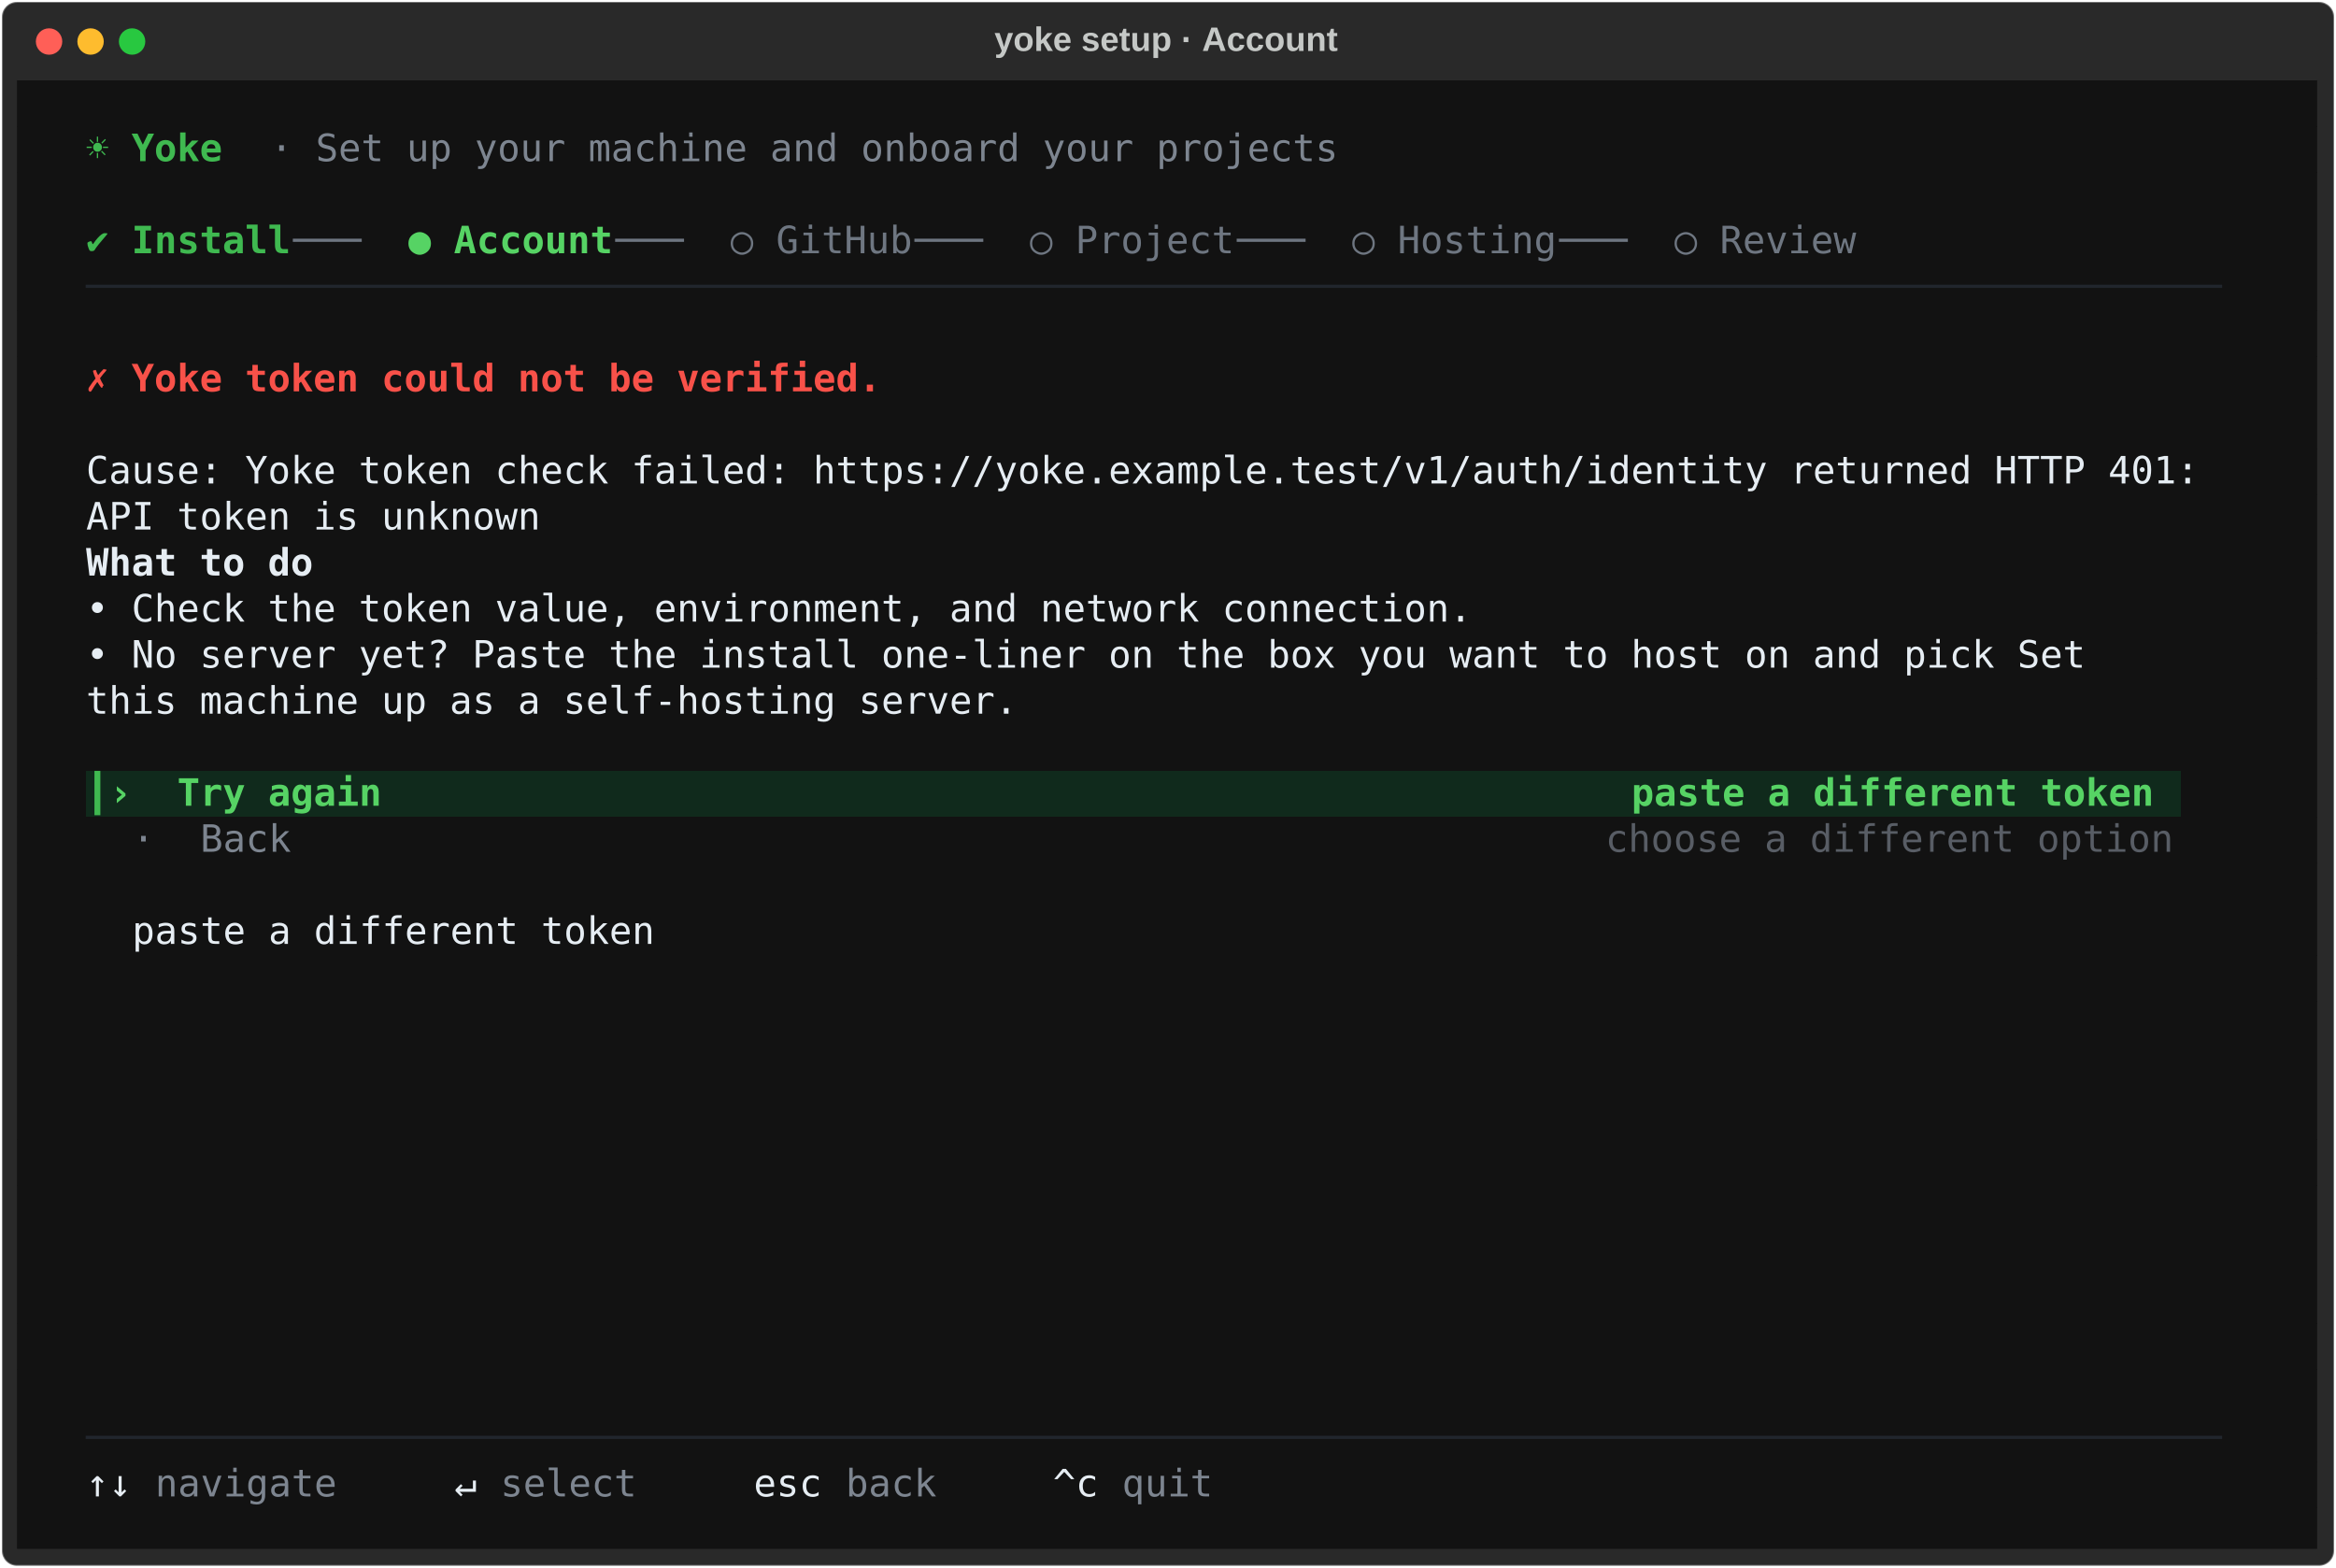
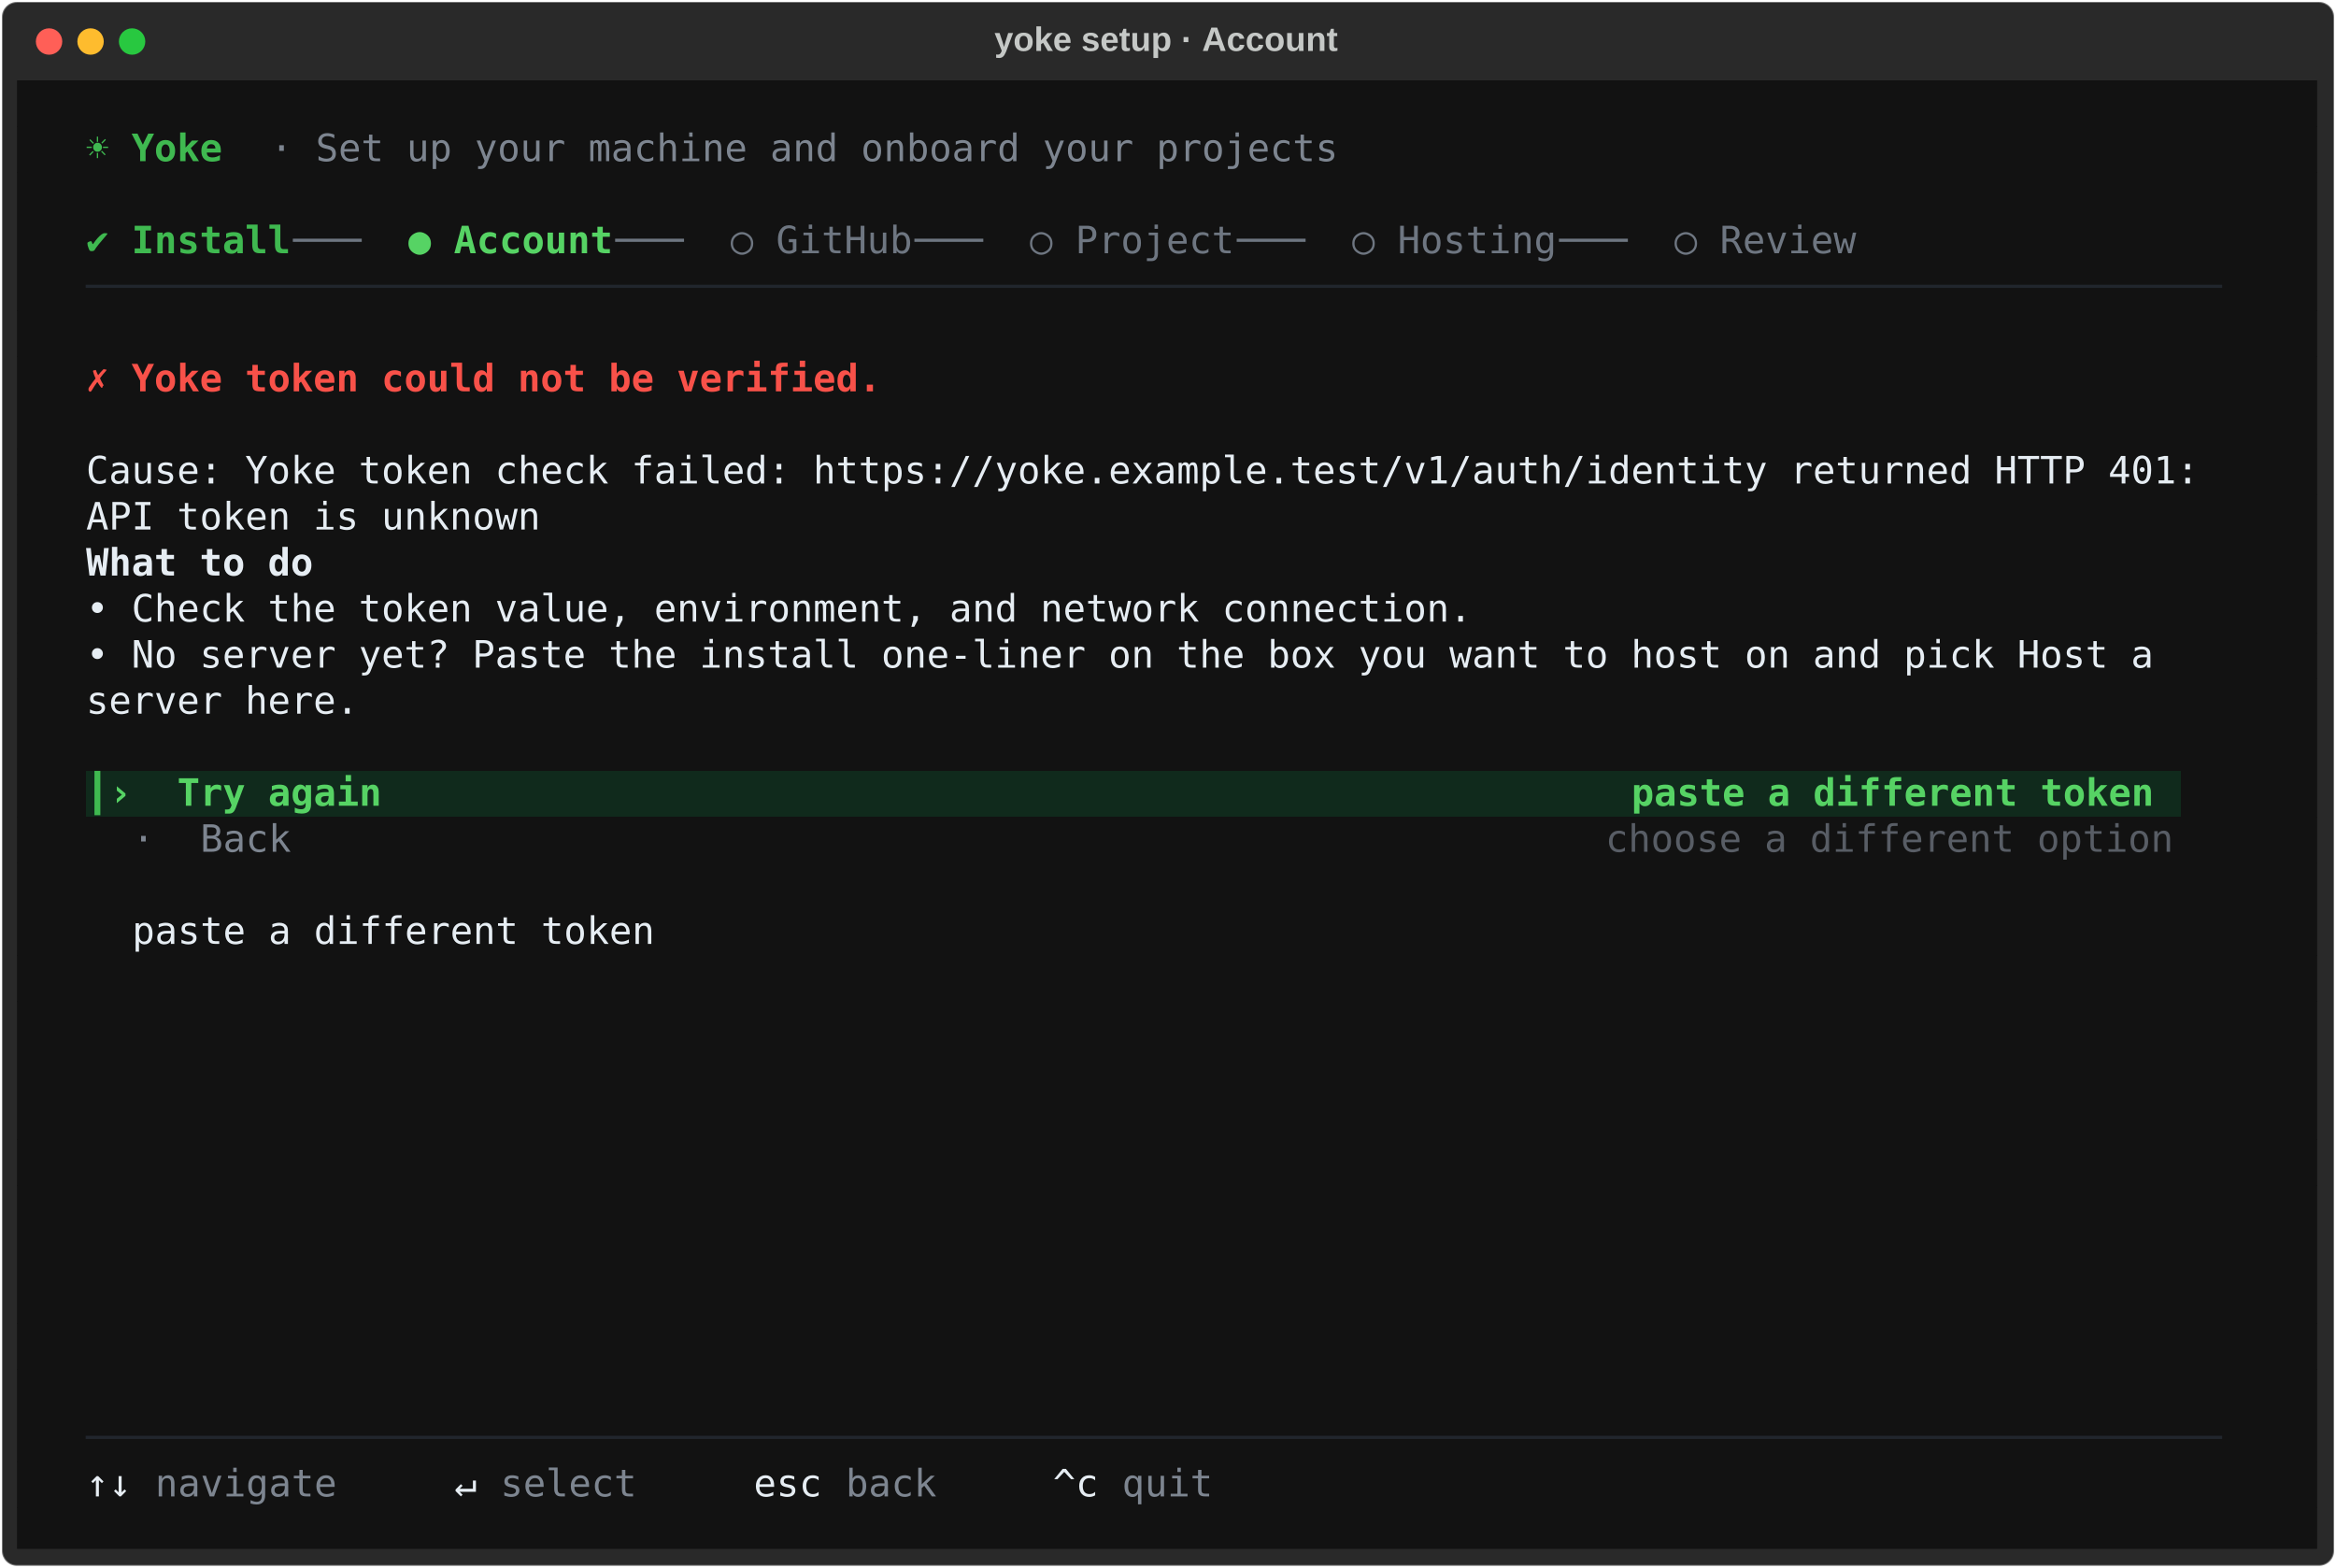
<svg xmlns="http://www.w3.org/2000/svg" class="rich-terminal" viewBox="0 0 1238 830.8">
  <style>

    @font-face {
        font-family: "Fira Code";
        src: local("FiraCode-Regular"),
                url("https://cdnjs.cloudflare.com/ajax/libs/firacode/{{VERSION}}/woff2/FiraCode-Regular.woff2") format("woff2"),
                url("https://cdnjs.cloudflare.com/ajax/libs/firacode/{{VERSION}}/woff/FiraCode-Regular.woff") format("woff");
        font-style: normal;
        font-weight: 400;
    }
    @font-face {
        font-family: "Fira Code";
        src: local("FiraCode-Bold"),
                url("https://cdnjs.cloudflare.com/ajax/libs/firacode/{{VERSION}}/woff2/FiraCode-Bold.woff2") format("woff2"),
                url("https://cdnjs.cloudflare.com/ajax/libs/firacode/{{VERSION}}/woff/FiraCode-Bold.woff") format("woff");
        font-style: bold;
        font-weight: 700;
    }

    .terminal-YOKE-matrix {
        font-family: Fira Code, monospace;
        font-size: 20px;
        line-height: 24.4px;
        font-variant-east-asian: full-width;
    }

    .terminal-YOKE-title {
        font-size: 18px;
        font-weight: bold;
        font-family: arial;
    }

.terminal-YOKE-r2 { fill: #3fb950;font-weight: bold }
.terminal-YOKE-r3 { fill: #e6edf3 }
.terminal-YOKE-r4 { fill: #7d8590 }
.terminal-YOKE-r5 { fill: #6e7681 }
.terminal-YOKE-r6 { fill: #56d364;font-weight: bold }
.terminal-YOKE-r7 { fill: #21262d }
.terminal-YOKE-r8 { fill: #f85149;font-weight: bold }
.terminal-YOKE-r9 { fill: #e6edf3;font-weight: bold }
.terminal-YOKE-r10 { fill: #3fb950 }
.terminal-YOKE-r12 { fill: #585d65 }
    </style>
  <defs>
    <clipPath id="terminal-YOKE-clip-terminal">
      <rect x="0" y="0" width="1219.0" height="779.8" />
    </clipPath>
    <clipPath id="terminal-YOKE-line-0">
      <rect x="0" y="1.5" width="1220" height="24.65" />
    </clipPath>
    <clipPath id="terminal-YOKE-line-1">
      <rect x="0" y="25.9" width="1220" height="24.65" />
    </clipPath>
    <clipPath id="terminal-YOKE-line-2">
      <rect x="0" y="50.3" width="1220" height="24.65" />
    </clipPath>
    <clipPath id="terminal-YOKE-line-3">
      <rect x="0" y="74.7" width="1220" height="24.65" />
    </clipPath>
    <clipPath id="terminal-YOKE-line-4">
      <rect x="0" y="99.1" width="1220" height="24.65" />
    </clipPath>
    <clipPath id="terminal-YOKE-line-5">
      <rect x="0" y="123.5" width="1220" height="24.65" />
    </clipPath>
    <clipPath id="terminal-YOKE-line-6">
      <rect x="0" y="147.9" width="1220" height="24.65" />
    </clipPath>
    <clipPath id="terminal-YOKE-line-7">
      <rect x="0" y="172.3" width="1220" height="24.65" />
    </clipPath>
    <clipPath id="terminal-YOKE-line-8">
      <rect x="0" y="196.7" width="1220" height="24.65" />
    </clipPath>
    <clipPath id="terminal-YOKE-line-9">
      <rect x="0" y="221.1" width="1220" height="24.65" />
    </clipPath>
    <clipPath id="terminal-YOKE-line-10">
      <rect x="0" y="245.5" width="1220" height="24.65" />
    </clipPath>
    <clipPath id="terminal-YOKE-line-11">
      <rect x="0" y="269.9" width="1220" height="24.65" />
    </clipPath>
    <clipPath id="terminal-YOKE-line-12">
      <rect x="0" y="294.3" width="1220" height="24.65" />
    </clipPath>
    <clipPath id="terminal-YOKE-line-13">
      <rect x="0" y="318.7" width="1220" height="24.65" />
    </clipPath>
    <clipPath id="terminal-YOKE-line-14">
      <rect x="0" y="343.1" width="1220" height="24.65" />
    </clipPath>
    <clipPath id="terminal-YOKE-line-15">
      <rect x="0" y="367.5" width="1220" height="24.65" />
    </clipPath>
    <clipPath id="terminal-YOKE-line-16">
      <rect x="0" y="391.9" width="1220" height="24.65" />
    </clipPath>
    <clipPath id="terminal-YOKE-line-17">
      <rect x="0" y="416.3" width="1220" height="24.65" />
    </clipPath>
    <clipPath id="terminal-YOKE-line-18">
      <rect x="0" y="440.7" width="1220" height="24.65" />
    </clipPath>
    <clipPath id="terminal-YOKE-line-19">
      <rect x="0" y="465.1" width="1220" height="24.65" />
    </clipPath>
    <clipPath id="terminal-YOKE-line-20">
      <rect x="0" y="489.5" width="1220" height="24.65" />
    </clipPath>
    <clipPath id="terminal-YOKE-line-21">
      <rect x="0" y="513.9" width="1220" height="24.65" />
    </clipPath>
    <clipPath id="terminal-YOKE-line-22">
      <rect x="0" y="538.3" width="1220" height="24.65" />
    </clipPath>
    <clipPath id="terminal-YOKE-line-23">
      <rect x="0" y="562.7" width="1220" height="24.65" />
    </clipPath>
    <clipPath id="terminal-YOKE-line-24">
      <rect x="0" y="587.1" width="1220" height="24.65" />
    </clipPath>
    <clipPath id="terminal-YOKE-line-25">
      <rect x="0" y="611.5" width="1220" height="24.65" />
    </clipPath>
    <clipPath id="terminal-YOKE-line-26">
      <rect x="0" y="635.9" width="1220" height="24.65" />
    </clipPath>
    <clipPath id="terminal-YOKE-line-27">
      <rect x="0" y="660.3" width="1220" height="24.65" />
    </clipPath>
    <clipPath id="terminal-YOKE-line-28">
      <rect x="0" y="684.7" width="1220" height="24.65" />
    </clipPath>
    <clipPath id="terminal-YOKE-line-29">
      <rect x="0" y="709.1" width="1220" height="24.65" />
    </clipPath>
    <clipPath id="terminal-YOKE-line-30">
      <rect x="0" y="733.5" width="1220" height="24.65" />
    </clipPath>
  </defs>
  <rect fill="#292929" stroke="rgba(255,255,255,0.35)" stroke-width="1" x="1" y="1" width="1236" height="828.8" rx="8" />
  <text class="terminal-YOKE-title" fill="#c5c8c6" text-anchor="middle" x="618" y="27">yoke setup · Account</text>
  <g transform="translate(26,22)">
    <circle cx="0" cy="0" r="7" fill="#ff5f57" />
    <circle cx="22" cy="0" r="7" fill="#febc2e" />
    <circle cx="44" cy="0" r="7" fill="#28c840" />
  </g>
  <g transform="translate(9, 41)" clip-path="url(#terminal-YOKE-clip-terminal)">
    <rect fill="#121212" x="0" y="1.5" width="1220" height="24.65" shape-rendering="crispEdges" />
    <rect fill="#121212" x="0" y="25.9" width="36.6" height="24.65" shape-rendering="crispEdges" />
    <rect fill="#121212" x="36.6" y="25.9" width="73.2" height="24.65" shape-rendering="crispEdges" />
    <rect fill="#121212" x="109.8" y="25.9" width="24.4" height="24.65" shape-rendering="crispEdges" />
    <rect fill="#121212" x="134.2" y="25.9" width="573.4" height="24.65" shape-rendering="crispEdges" />
    <rect fill="#121212" x="707.6" y="25.9" width="475.8" height="24.65" shape-rendering="crispEdges" />
    <rect fill="#121212" x="1183.4" y="25.9" width="36.6" height="24.65" shape-rendering="crispEdges" />
    <rect fill="#121212" x="0" y="50.3" width="1220" height="24.65" shape-rendering="crispEdges" />
    <rect fill="#121212" x="0" y="74.7" width="36.6" height="24.65" shape-rendering="crispEdges" />
    <rect fill="#121212" x="36.6" y="74.7" width="109.8" height="24.65" shape-rendering="crispEdges" />
    <rect fill="#121212" x="146.4" y="74.7" width="61" height="24.65" shape-rendering="crispEdges" />
    <rect fill="#121212" x="207.4" y="74.7" width="109.8" height="24.65" shape-rendering="crispEdges" />
    <rect fill="#121212" x="317.2" y="74.7" width="61" height="24.65" shape-rendering="crispEdges" />
    <rect fill="#121212" x="378.2" y="74.7" width="97.6" height="24.65" shape-rendering="crispEdges" />
    <rect fill="#121212" x="475.8" y="74.7" width="61" height="24.65" shape-rendering="crispEdges" />
    <rect fill="#121212" x="536.8" y="74.7" width="109.8" height="24.65" shape-rendering="crispEdges" />
    <rect fill="#121212" x="646.6" y="74.7" width="61" height="24.65" shape-rendering="crispEdges" />
    <rect fill="#121212" x="707.6" y="74.7" width="109.8" height="24.65" shape-rendering="crispEdges" />
    <rect fill="#121212" x="817.4" y="74.7" width="61" height="24.65" shape-rendering="crispEdges" />
    <rect fill="#121212" x="878.4" y="74.7" width="97.6" height="24.65" shape-rendering="crispEdges" />
    <rect fill="#121212" x="976" y="74.7" width="207.4" height="24.65" shape-rendering="crispEdges" />
    <rect fill="#121212" x="1183.4" y="74.7" width="36.6" height="24.65" shape-rendering="crispEdges" />
    <rect fill="#121212" x="0" y="99.1" width="36.6" height="24.65" shape-rendering="crispEdges" />
    <rect fill="#121212" x="36.6" y="99.1" width="1146.8" height="24.65" shape-rendering="crispEdges" />
    <rect fill="#121212" x="1183.4" y="99.1" width="36.6" height="24.65" shape-rendering="crispEdges" />
    <rect fill="#121212" x="0" y="123.5" width="1220" height="24.65" shape-rendering="crispEdges" />
    <rect fill="#121212" x="0" y="147.9" width="36.6" height="24.65" shape-rendering="crispEdges" />
    <rect fill="#121212" x="36.6" y="147.9" width="427" height="24.65" shape-rendering="crispEdges" />
    <rect fill="#121212" x="463.6" y="147.9" width="719.8" height="24.65" shape-rendering="crispEdges" />
    <rect fill="#121212" x="1183.4" y="147.9" width="36.6" height="24.65" shape-rendering="crispEdges" />
    <rect fill="#121212" x="0" y="172.3" width="36.6" height="24.65" shape-rendering="crispEdges" />
    <rect fill="#121212" x="36.6" y="172.3" width="0" height="24.65" shape-rendering="crispEdges" />
    <rect fill="#121212" x="36.6" y="172.3" width="1146.8" height="24.65" shape-rendering="crispEdges" />
    <rect fill="#121212" x="1183.4" y="172.3" width="36.6" height="24.65" shape-rendering="crispEdges" />
    <rect fill="#121212" x="0" y="196.7" width="36.6" height="24.65" shape-rendering="crispEdges" />
    <rect fill="#121212" x="36.6" y="196.7" width="1134.6" height="24.65" shape-rendering="crispEdges" />
    <rect fill="#121212" x="1171.2" y="196.7" width="12.2" height="24.65" shape-rendering="crispEdges" />
    <rect fill="#121212" x="1183.4" y="196.7" width="36.6" height="24.65" shape-rendering="crispEdges" />
    <rect fill="#121212" x="0" y="221.1" width="36.6" height="24.65" shape-rendering="crispEdges" />
    <rect fill="#121212" x="36.6" y="221.1" width="244" height="24.65" shape-rendering="crispEdges" />
    <rect fill="#121212" x="280.6" y="221.1" width="902.8" height="24.65" shape-rendering="crispEdges" />
    <rect fill="#121212" x="1183.4" y="221.1" width="36.6" height="24.65" shape-rendering="crispEdges" />
    <rect fill="#121212" x="0" y="245.5" width="36.6" height="24.65" shape-rendering="crispEdges" />
    <rect fill="#121212" x="36.6" y="245.5" width="122" height="24.65" shape-rendering="crispEdges" />
    <rect fill="#121212" x="158.6" y="245.5" width="1024.8" height="24.65" shape-rendering="crispEdges" />
    <rect fill="#121212" x="1183.4" y="245.5" width="36.6" height="24.65" shape-rendering="crispEdges" />
    <rect fill="#121212" x="0" y="269.9" width="36.6" height="24.65" shape-rendering="crispEdges" />
    <rect fill="#121212" x="36.6" y="269.9" width="768.6" height="24.65" shape-rendering="crispEdges" />
    <rect fill="#121212" x="805.2" y="269.9" width="378.2" height="24.65" shape-rendering="crispEdges" />
    <rect fill="#121212" x="1183.4" y="269.9" width="36.6" height="24.65" shape-rendering="crispEdges" />
    <rect fill="#121212" x="0" y="294.3" width="36.6" height="24.65" shape-rendering="crispEdges" />
-     <rect fill="#121212" x="36.6" y="294.3" width="1098" height="24.65" shape-rendering="crispEdges" />
-     <rect fill="#121212" x="1134.6" y="294.3" width="48.8" height="24.65" shape-rendering="crispEdges" />
+     <rect fill="#121212" x="36.6" y="294.3" width="1134.6" height="24.65" shape-rendering="crispEdges" />
+     <rect fill="#121212" x="1171.2" y="294.3" width="12.2" height="24.65" shape-rendering="crispEdges" />
    <rect fill="#121212" x="1183.4" y="294.3" width="36.6" height="24.65" shape-rendering="crispEdges" />
    <rect fill="#121212" x="0" y="318.7" width="36.6" height="24.65" shape-rendering="crispEdges" />
-     <rect fill="#121212" x="36.6" y="318.7" width="500.2" height="24.65" shape-rendering="crispEdges" />
-     <rect fill="#121212" x="536.8" y="318.7" width="646.6" height="24.65" shape-rendering="crispEdges" />
+     <rect fill="#121212" x="36.6" y="318.7" width="146.4" height="24.65" shape-rendering="crispEdges" />
+     <rect fill="#121212" x="183" y="318.7" width="1000.4" height="24.65" shape-rendering="crispEdges" />
    <rect fill="#121212" x="1183.4" y="318.7" width="36.6" height="24.65" shape-rendering="crispEdges" />
    <rect fill="#121212" x="0" y="343.1" width="36.6" height="24.65" shape-rendering="crispEdges" />
    <rect fill="#121212" x="36.6" y="343.1" width="0" height="24.65" shape-rendering="crispEdges" />
    <rect fill="#121212" x="36.6" y="343.1" width="1146.8" height="24.65" shape-rendering="crispEdges" />
    <rect fill="#121212" x="1183.4" y="343.1" width="36.6" height="24.65" shape-rendering="crispEdges" />
    <rect fill="#121212" x="0" y="367.5" width="36.6" height="24.65" shape-rendering="crispEdges" />
    <rect fill="#102a1c" x="36.6" y="367.5" width="12.2" height="24.65" shape-rendering="crispEdges" />
    <rect fill="#102a1c" x="48.8" y="367.5" width="1098" height="24.65" shape-rendering="crispEdges" />
    <rect fill="#121212" x="1146.8" y="367.5" width="36.6" height="24.65" shape-rendering="crispEdges" />
    <rect fill="#121212" x="1183.4" y="367.5" width="36.6" height="24.65" shape-rendering="crispEdges" />
    <rect fill="#121212" x="0" y="391.9" width="36.6" height="24.65" shape-rendering="crispEdges" />
    <rect fill="#121212" x="36.6" y="391.9" width="12.2" height="24.65" shape-rendering="crispEdges" />
    <rect fill="#121212" x="48.8" y="391.9" width="12.2" height="24.65" shape-rendering="crispEdges" />
    <rect fill="#121212" x="61" y="391.9" width="780.8" height="24.65" shape-rendering="crispEdges" />
    <rect fill="#121212" x="841.8" y="391.9" width="305" height="24.65" shape-rendering="crispEdges" />
    <rect fill="#121212" x="1146.8" y="391.9" width="36.6" height="24.65" shape-rendering="crispEdges" />
    <rect fill="#121212" x="1183.4" y="391.9" width="36.6" height="24.65" shape-rendering="crispEdges" />
    <rect fill="#121212" x="0" y="416.3" width="36.6" height="24.65" shape-rendering="crispEdges" />
    <rect fill="#121212" x="36.6" y="416.3" width="1110.2" height="24.65" shape-rendering="crispEdges" />
    <rect fill="#121212" x="1146.8" y="416.3" width="36.6" height="24.65" shape-rendering="crispEdges" />
    <rect fill="#121212" x="1183.4" y="416.3" width="36.6" height="24.65" shape-rendering="crispEdges" />
    <rect fill="#121212" x="0" y="440.7" width="36.6" height="24.65" shape-rendering="crispEdges" />
    <rect fill="#121212" x="36.6" y="440.7" width="24.4" height="24.65" shape-rendering="crispEdges" />
    <rect fill="#121212" x="61" y="440.7" width="280.6" height="24.65" shape-rendering="crispEdges" />
    <rect fill="#121212" x="341.6" y="440.7" width="768.6" height="24.65" shape-rendering="crispEdges" />
    <rect fill="#121212" x="1110.2" y="440.7" width="36.6" height="24.65" shape-rendering="crispEdges" />
    <rect fill="#121212" x="1146.8" y="440.7" width="36.6" height="24.65" shape-rendering="crispEdges" />
    <rect fill="#121212" x="1183.4" y="440.7" width="36.6" height="24.65" shape-rendering="crispEdges" />
    <rect fill="#121212" x="0" y="465.1" width="36.6" height="24.65" shape-rendering="crispEdges" />
    <rect fill="#121212" x="36.6" y="465.1" width="1146.8" height="24.65" shape-rendering="crispEdges" />
    <rect fill="#121212" x="1183.4" y="465.1" width="36.6" height="24.65" shape-rendering="crispEdges" />
    <rect fill="#121212" x="0" y="489.5" width="36.6" height="24.65" shape-rendering="crispEdges" />
    <rect fill="#121212" x="36.6" y="489.5" width="1146.8" height="24.65" shape-rendering="crispEdges" />
    <rect fill="#121212" x="1183.4" y="489.5" width="36.6" height="24.65" shape-rendering="crispEdges" />
    <rect fill="#121212" x="0" y="513.9" width="36.6" height="24.65" shape-rendering="crispEdges" />
    <rect fill="#121212" x="36.6" y="513.9" width="1146.8" height="24.65" shape-rendering="crispEdges" />
    <rect fill="#121212" x="1183.4" y="513.9" width="36.6" height="24.65" shape-rendering="crispEdges" />
    <rect fill="#121212" x="0" y="538.3" width="36.6" height="24.65" shape-rendering="crispEdges" />
    <rect fill="#121212" x="36.6" y="538.3" width="1146.8" height="24.65" shape-rendering="crispEdges" />
    <rect fill="#121212" x="1183.4" y="538.3" width="36.6" height="24.65" shape-rendering="crispEdges" />
    <rect fill="#121212" x="0" y="562.7" width="36.6" height="24.65" shape-rendering="crispEdges" />
    <rect fill="#121212" x="36.6" y="562.7" width="1146.8" height="24.65" shape-rendering="crispEdges" />
    <rect fill="#121212" x="1183.4" y="562.7" width="36.6" height="24.65" shape-rendering="crispEdges" />
    <rect fill="#121212" x="0" y="587.1" width="36.6" height="24.65" shape-rendering="crispEdges" />
    <rect fill="#121212" x="36.6" y="587.1" width="1146.8" height="24.65" shape-rendering="crispEdges" />
    <rect fill="#121212" x="1183.4" y="587.1" width="36.6" height="24.65" shape-rendering="crispEdges" />
    <rect fill="#121212" x="0" y="611.5" width="36.6" height="24.65" shape-rendering="crispEdges" />
    <rect fill="#121212" x="36.6" y="611.5" width="1146.8" height="24.65" shape-rendering="crispEdges" />
    <rect fill="#121212" x="1183.4" y="611.5" width="36.6" height="24.65" shape-rendering="crispEdges" />
    <rect fill="#121212" x="0" y="635.9" width="36.6" height="24.65" shape-rendering="crispEdges" />
    <rect fill="#121212" x="36.6" y="635.9" width="1146.8" height="24.65" shape-rendering="crispEdges" />
    <rect fill="#121212" x="1183.4" y="635.9" width="36.6" height="24.65" shape-rendering="crispEdges" />
    <rect fill="#121212" x="0" y="660.3" width="36.6" height="24.65" shape-rendering="crispEdges" />
    <rect fill="#121212" x="36.6" y="660.3" width="1146.8" height="24.65" shape-rendering="crispEdges" />
    <rect fill="#121212" x="1183.4" y="660.3" width="36.6" height="24.65" shape-rendering="crispEdges" />
    <rect fill="#121212" x="0" y="684.7" width="36.6" height="24.65" shape-rendering="crispEdges" />
    <rect fill="#121212" x="36.6" y="684.7" width="1146.8" height="24.65" shape-rendering="crispEdges" />
    <rect fill="#121212" x="1183.4" y="684.7" width="36.6" height="24.65" shape-rendering="crispEdges" />
    <rect fill="#121212" x="0" y="709.1" width="36.6" height="24.65" shape-rendering="crispEdges" />
    <rect fill="#121212" x="36.6" y="709.1" width="1146.8" height="24.65" shape-rendering="crispEdges" />
    <rect fill="#121212" x="1183.4" y="709.1" width="36.6" height="24.65" shape-rendering="crispEdges" />
    <rect fill="#121212" x="0" y="733.5" width="36.6" height="24.65" shape-rendering="crispEdges" />
    <rect fill="#121212" x="36.6" y="733.5" width="24.4" height="24.65" shape-rendering="crispEdges" />
    <rect fill="#121212" x="61" y="733.5" width="12.2" height="24.65" shape-rendering="crispEdges" />
    <rect fill="#121212" x="73.2" y="733.5" width="97.6" height="24.65" shape-rendering="crispEdges" />
    <rect fill="#121212" x="170.8" y="733.5" width="61" height="24.65" shape-rendering="crispEdges" />
    <rect fill="#121212" x="231.8" y="733.5" width="12.2" height="24.65" shape-rendering="crispEdges" />
    <rect fill="#121212" x="244" y="733.5" width="12.2" height="24.65" shape-rendering="crispEdges" />
    <rect fill="#121212" x="256.2" y="733.5" width="73.2" height="24.65" shape-rendering="crispEdges" />
    <rect fill="#121212" x="329.4" y="733.5" width="61" height="24.65" shape-rendering="crispEdges" />
    <rect fill="#121212" x="390.4" y="733.5" width="36.6" height="24.65" shape-rendering="crispEdges" />
    <rect fill="#121212" x="427" y="733.5" width="12.2" height="24.65" shape-rendering="crispEdges" />
    <rect fill="#121212" x="439.2" y="733.5" width="48.8" height="24.65" shape-rendering="crispEdges" />
    <rect fill="#121212" x="488" y="733.5" width="61" height="24.65" shape-rendering="crispEdges" />
    <rect fill="#121212" x="549" y="733.5" width="24.4" height="24.65" shape-rendering="crispEdges" />
    <rect fill="#121212" x="573.4" y="733.5" width="12.2" height="24.65" shape-rendering="crispEdges" />
    <rect fill="#121212" x="585.6" y="733.5" width="48.8" height="24.65" shape-rendering="crispEdges" />
    <rect fill="#121212" x="634.4" y="733.5" width="549" height="24.65" shape-rendering="crispEdges" />
    <rect fill="#121212" x="1183.4" y="733.5" width="36.6" height="24.65" shape-rendering="crispEdges" />
    <rect fill="#121212" x="0" y="757.9" width="1220" height="24.65" shape-rendering="crispEdges" />
    <g class="terminal-YOKE-matrix">
      <text class="terminal-YOKE-r2" x="36.6" y="44.4" textLength="73.2" clip-path="url(#terminal-YOKE-line-1)">☀ Yoke</text>
      <text class="terminal-YOKE-r4" x="134.2" y="44.4" textLength="573.4" clip-path="url(#terminal-YOKE-line-1)">· Set up your machine and onboard your projects</text>
      <text class="terminal-YOKE-r2" x="36.6" y="93.2" textLength="109.8" clip-path="url(#terminal-YOKE-line-3)">✔ Install</text>
      <text class="terminal-YOKE-r5" x="146.4" y="93.2" textLength="61" clip-path="url(#terminal-YOKE-line-3)"> ─── </text>
      <text class="terminal-YOKE-r6" x="207.4" y="93.2" textLength="109.8" clip-path="url(#terminal-YOKE-line-3)">● Account</text>
      <text class="terminal-YOKE-r5" x="317.2" y="93.2" textLength="61" clip-path="url(#terminal-YOKE-line-3)"> ─── </text>
      <text class="terminal-YOKE-r5" x="378.2" y="93.2" textLength="97.6" clip-path="url(#terminal-YOKE-line-3)">○ GitHub</text>
      <text class="terminal-YOKE-r5" x="475.8" y="93.2" textLength="61" clip-path="url(#terminal-YOKE-line-3)"> ─── </text>
      <text class="terminal-YOKE-r5" x="536.8" y="93.2" textLength="109.8" clip-path="url(#terminal-YOKE-line-3)">○ Project</text>
      <text class="terminal-YOKE-r5" x="646.6" y="93.2" textLength="61" clip-path="url(#terminal-YOKE-line-3)"> ─── </text>
      <text class="terminal-YOKE-r5" x="707.6" y="93.2" textLength="109.8" clip-path="url(#terminal-YOKE-line-3)">○ Hosting</text>
      <text class="terminal-YOKE-r5" x="817.4" y="93.2" textLength="61" clip-path="url(#terminal-YOKE-line-3)"> ─── </text>
      <text class="terminal-YOKE-r5" x="878.4" y="93.2" textLength="97.6" clip-path="url(#terminal-YOKE-line-3)">○ Review</text>
      <text class="terminal-YOKE-r7" x="36.6" y="117.6" textLength="1146.8" clip-path="url(#terminal-YOKE-line-4)">──────────────────────────────────────────────────────────────────────────────────────────────</text>
      <text class="terminal-YOKE-r8" x="36.6" y="166.4" textLength="427" clip-path="url(#terminal-YOKE-line-6)">✗ Yoke token could not be verified.</text>
      <text class="terminal-YOKE-r3" x="36.6" y="215.2" textLength="1134.6" clip-path="url(#terminal-YOKE-line-8)">Cause: Yoke token check failed: https://yoke.example.test/v1/auth/identity returned HTTP 401:</text>
      <text class="terminal-YOKE-r3" x="36.6" y="239.6" textLength="244" clip-path="url(#terminal-YOKE-line-9)">API token is unknown</text>
      <text class="terminal-YOKE-r9" x="36.6" y="264" textLength="122" clip-path="url(#terminal-YOKE-line-10)">What to do</text>
      <text class="terminal-YOKE-r3" x="36.6" y="288.4" textLength="768.6" clip-path="url(#terminal-YOKE-line-11)">  • Check the token value, environment, and network connection.</text>
-       <text class="terminal-YOKE-r3" x="36.6" y="312.8" textLength="1098" clip-path="url(#terminal-YOKE-line-12)">  • No server yet? Paste the install one-liner on the box you want to host on and pick Set</text>
-       <text class="terminal-YOKE-r3" x="36.6" y="337.2" textLength="500.2" clip-path="url(#terminal-YOKE-line-13)">this machine up as a self-hosting server.</text>
+       <text class="terminal-YOKE-r3" x="36.6" y="312.8" textLength="1134.6" clip-path="url(#terminal-YOKE-line-12)">  • No server yet? Paste the install one-liner on the box you want to host on and pick Host a</text>
+       <text class="terminal-YOKE-r3" x="36.6" y="337.2" textLength="146.4" clip-path="url(#terminal-YOKE-line-13)">server here.</text>
      <text class="terminal-YOKE-r10" x="36.6" y="386" textLength="12.2" clip-path="url(#terminal-YOKE-line-15)">┃</text>
      <text class="terminal-YOKE-r6" x="48.8" y="386" textLength="1098" clip-path="url(#terminal-YOKE-line-15)">›  Try again                                                       paste a different token</text>
      <text class="terminal-YOKE-r4" x="61" y="410.4" textLength="780.8" clip-path="url(#terminal-YOKE-line-16)">·  Back                                                         </text>
      <text class="terminal-YOKE-r12" x="841.8" y="410.4" textLength="305" clip-path="url(#terminal-YOKE-line-16)">choose a different option</text>
      <text class="terminal-YOKE-r3" x="61" y="459.2" textLength="280.6" clip-path="url(#terminal-YOKE-line-18)">paste a different token</text>
      <text class="terminal-YOKE-r7" x="36.6" y="727.6" textLength="1146.8" clip-path="url(#terminal-YOKE-line-29)">──────────────────────────────────────────────────────────────────────────────────────────────</text>
      <text class="terminal-YOKE-r3" x="36.6" y="752" textLength="24.4" clip-path="url(#terminal-YOKE-line-30)">↑↓</text>
      <text class="terminal-YOKE-r4" x="73.2" y="752" textLength="97.6" clip-path="url(#terminal-YOKE-line-30)">navigate</text>
      <text class="terminal-YOKE-r3" x="231.8" y="752" textLength="12.2" clip-path="url(#terminal-YOKE-line-30)">↵</text>
      <text class="terminal-YOKE-r4" x="256.2" y="752" textLength="73.2" clip-path="url(#terminal-YOKE-line-30)">select</text>
      <text class="terminal-YOKE-r3" x="390.4" y="752" textLength="36.6" clip-path="url(#terminal-YOKE-line-30)">esc</text>
      <text class="terminal-YOKE-r4" x="439.2" y="752" textLength="48.8" clip-path="url(#terminal-YOKE-line-30)">back</text>
      <text class="terminal-YOKE-r3" x="549" y="752" textLength="24.4" clip-path="url(#terminal-YOKE-line-30)">^c</text>
      <text class="terminal-YOKE-r4" x="585.6" y="752" textLength="48.8" clip-path="url(#terminal-YOKE-line-30)">quit</text>
    </g>
  </g>
</svg>
